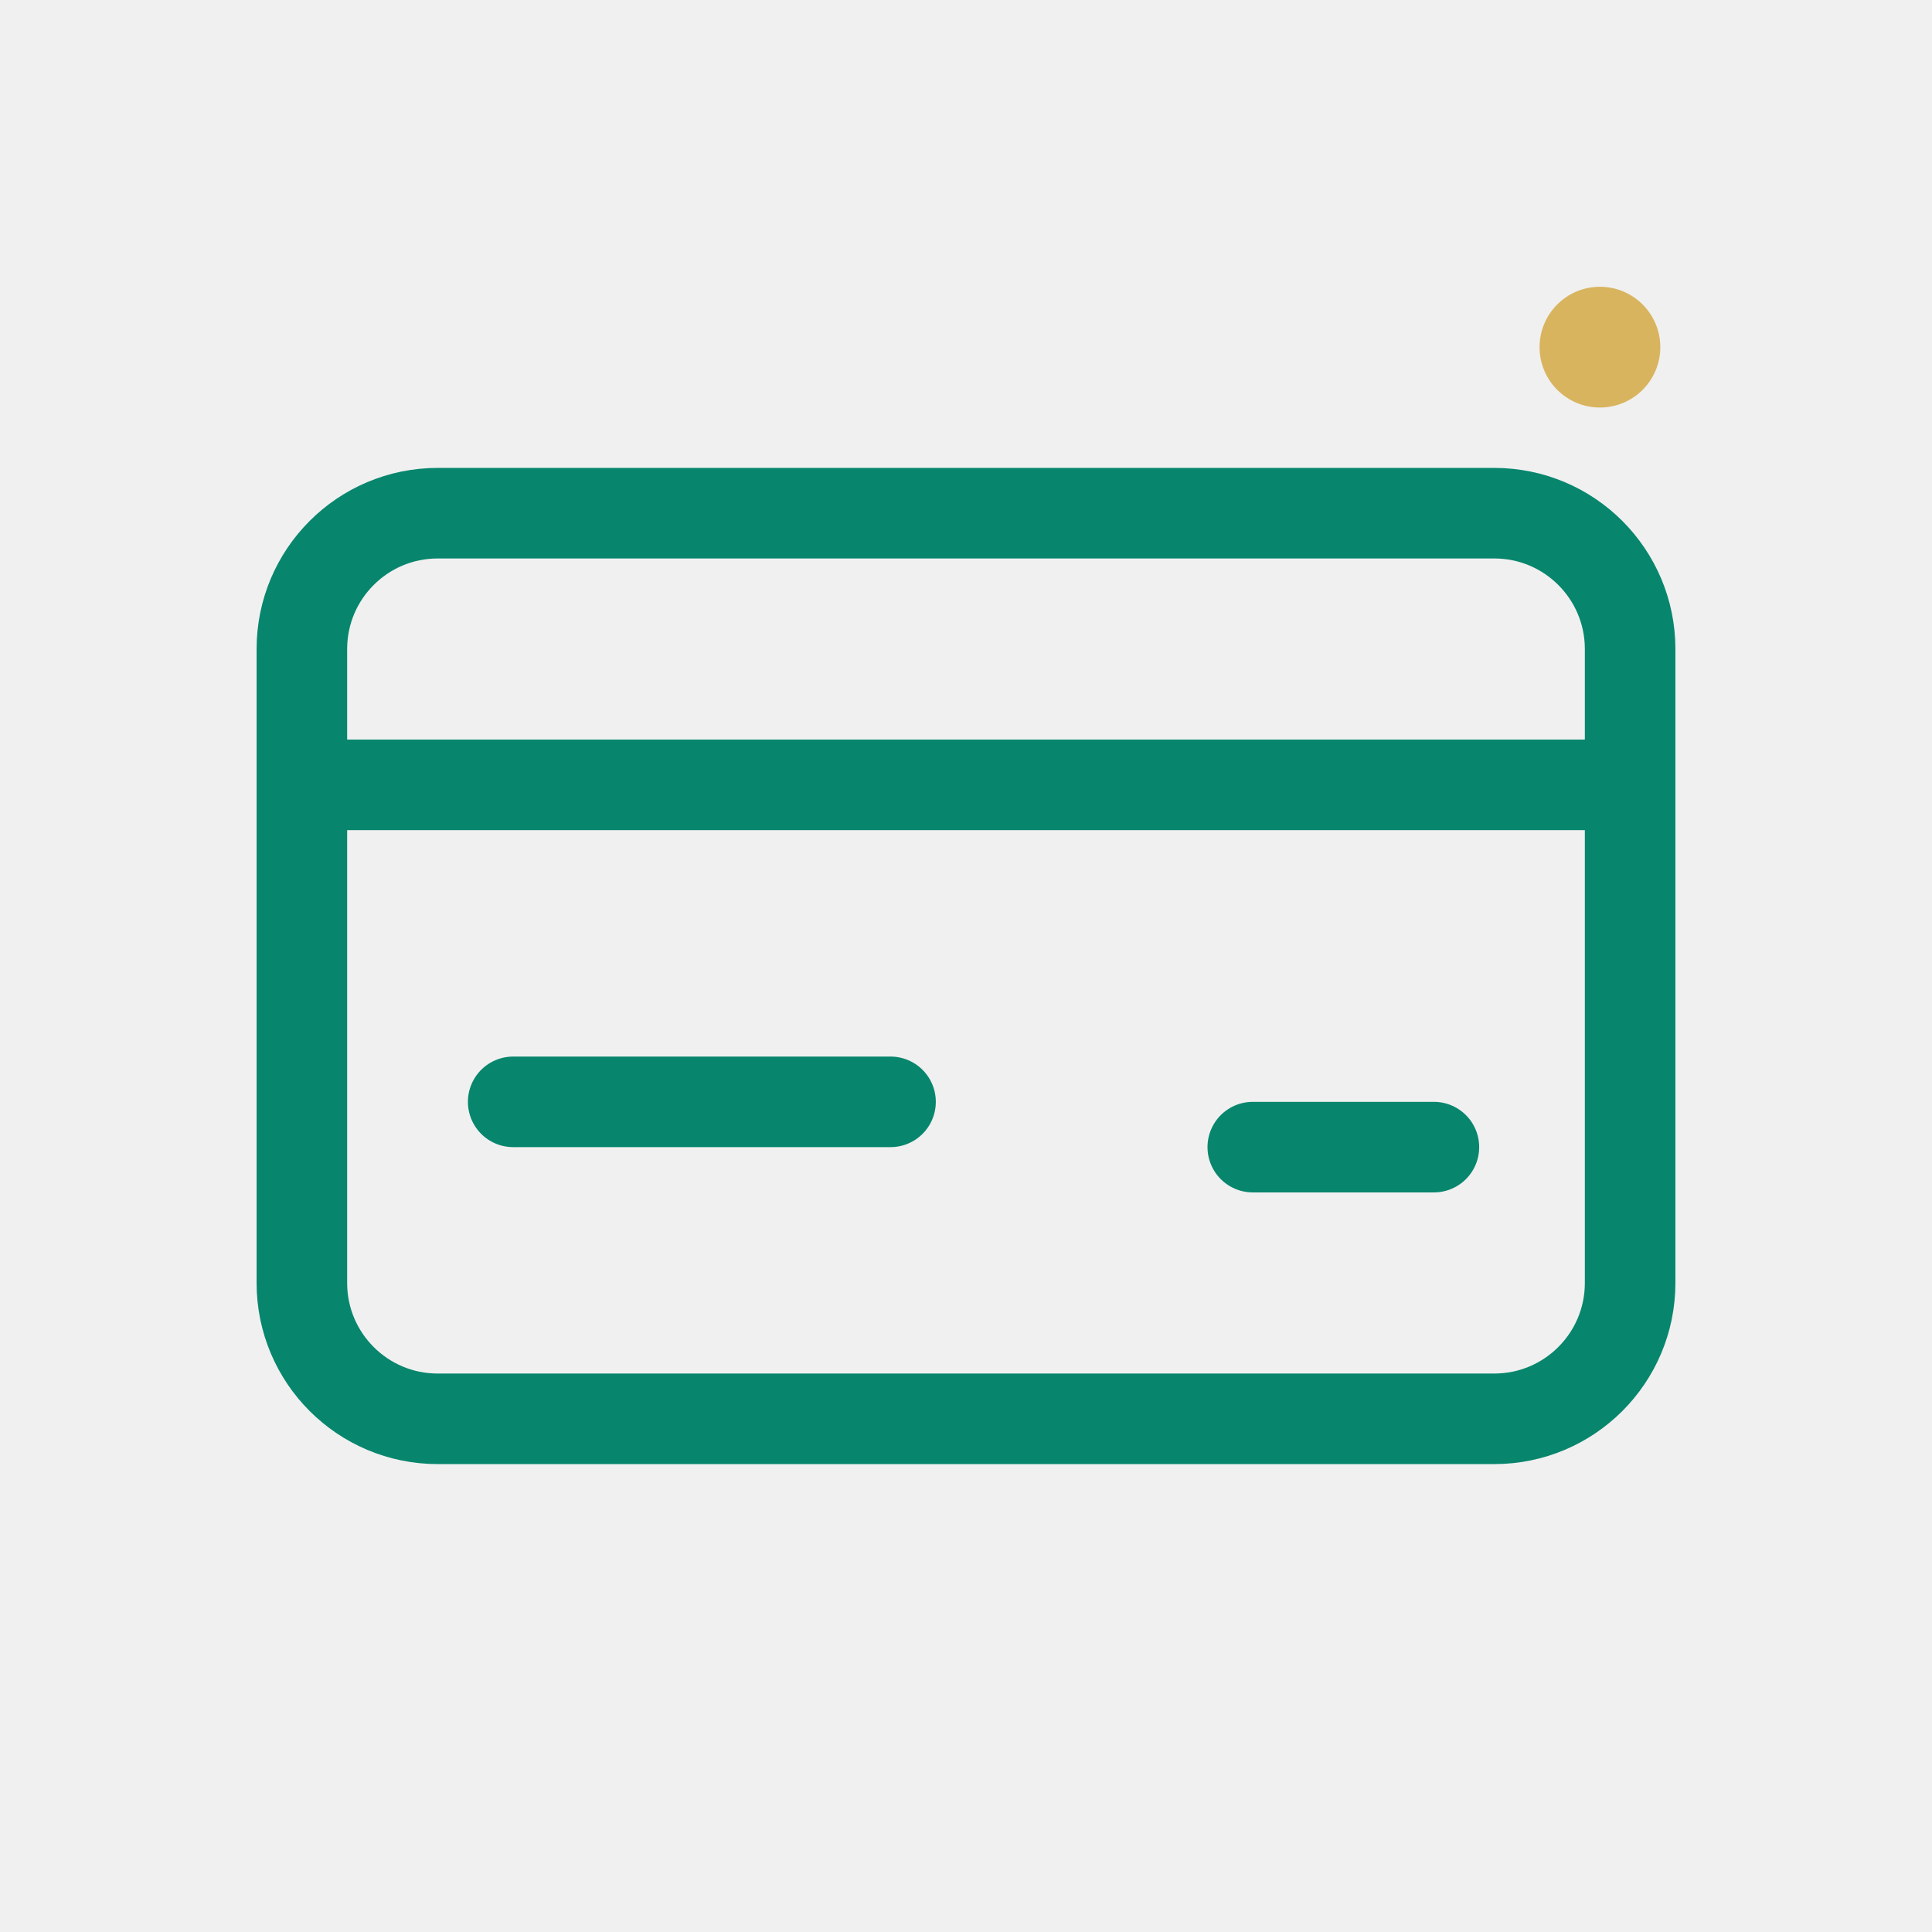
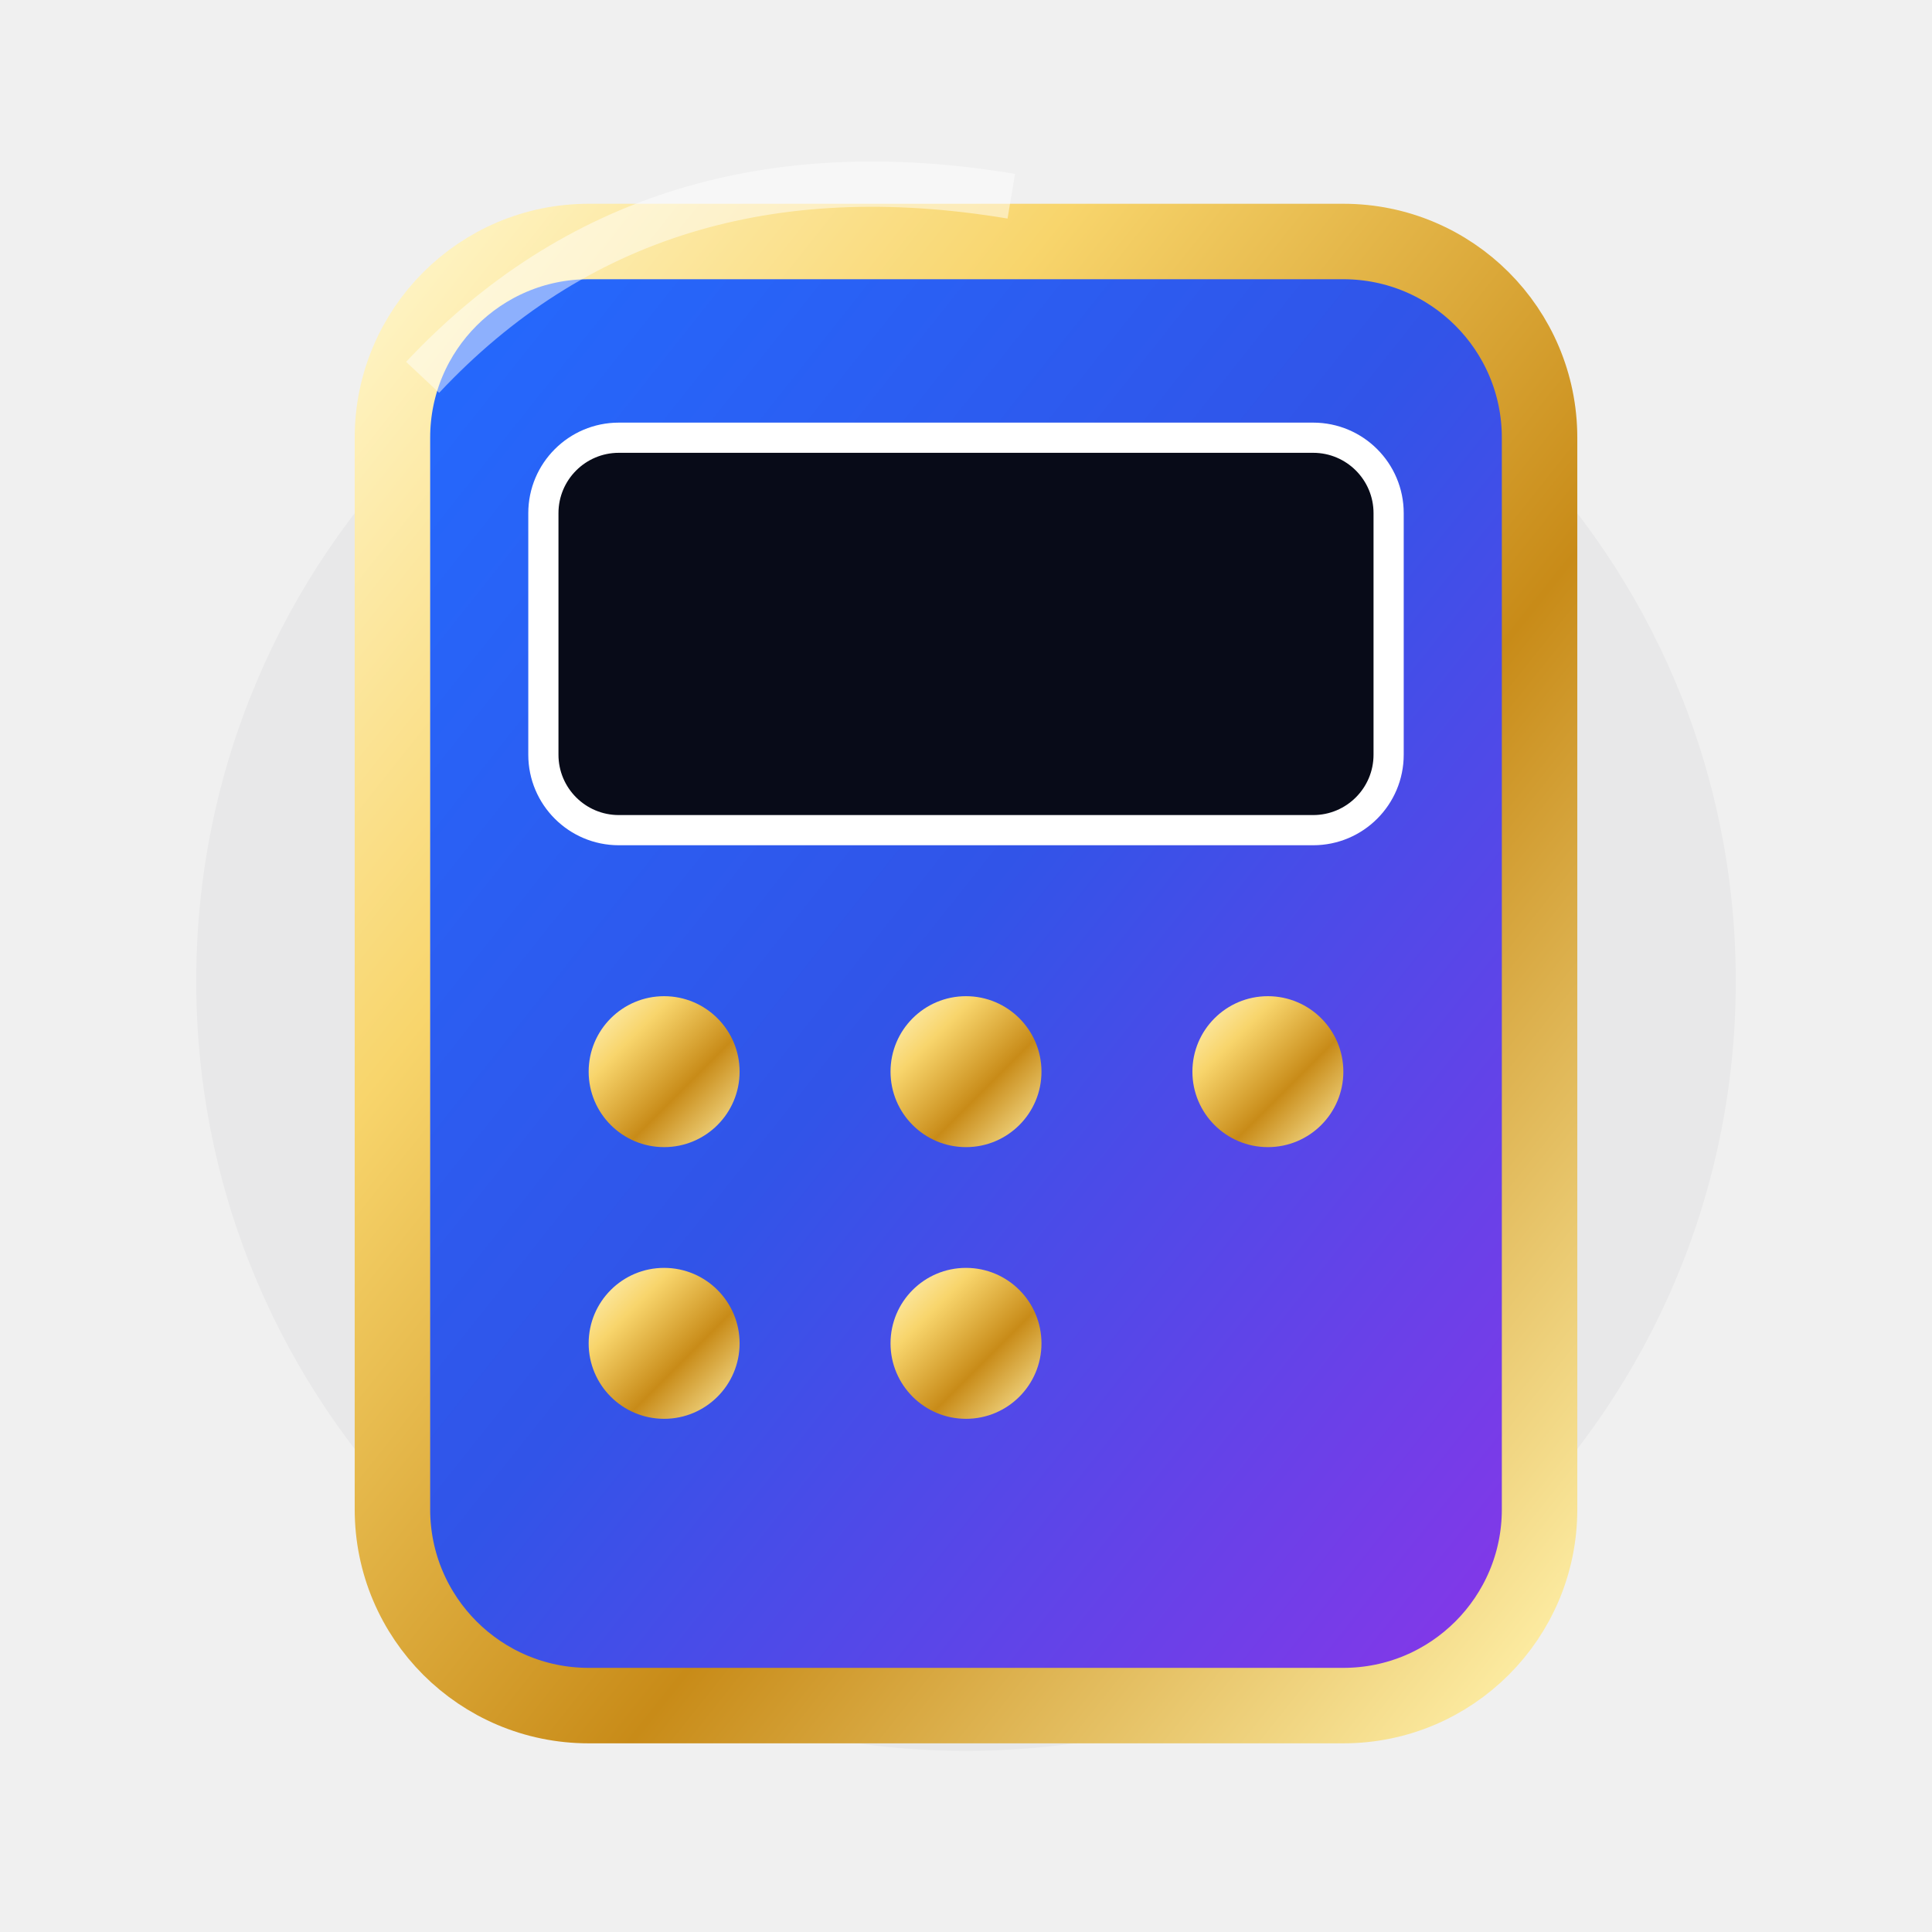
<svg xmlns="http://www.w3.org/2000/svg" width="128" height="128" viewBox="0 0 128 128" role="img" aria-label="الدفع">
-   <g fill="none" stroke="#07866D" stroke-width="6" stroke-linecap="round" stroke-linejoin="round">
-     <rect x="20" y="34" width="88" height="60" rx="9" />
-     <path d="M21 52h86M34 73h25M83 76h12" />
+   <defs>
+     <linearGradient id="royal" x1="0" y1="0" x2="1" y2="1">
+       <stop offset="0" stop-color="#236BFF" />
+       <stop offset=".48" stop-color="#3154E8" />
+       <stop offset="1" stop-color="#8B35E8" />
+     </linearGradient>
+     <linearGradient id="gold" x1="0" y1="0" x2="1" y2="1">
+       <stop offset="0" stop-color="#FFF5C7" />
+       <stop offset=".28" stop-color="#F8D56C" />
+       <stop offset=".62" stop-color="#C88B18" />
+       <stop offset="1" stop-color="#FFF0A8" />
+     </linearGradient>
+     <linearGradient id="tile" x1="0" y1="0" x2="1" y2="1">
+       <stop offset="0" stop-color="#202C56" />
+       <stop offset=".55" stop-color="#11162B" />
+       <stop offset="1" stop-color="#070A14" />
+     </linearGradient>
+   </defs>
+   <circle cx="64" cy="65" r="51" fill="#080B18" opacity=".035" />
+   <g stroke-linecap="round" stroke-linejoin="round">
+     <rect x="26" y="16" width="76" height="97" rx="13" fill="url(#royal)" stroke="url(#gold)" stroke-width="5" />
+     <rect x="36" y="29" width="56" height="26" rx="5" fill="#080B18" stroke="#fff" stroke-width="2" />
+     <path d="M44 42h20" stroke="url(#gold)" stroke-width="3" />
+     <g fill="url(#gold)">
+       <circle cx="44" cy="71" r="5" />
+       <circle cx="64" cy="71" r="5" />
+       <circle cx="84" cy="71" r="5" />
+       <circle cx="44" cy="89" r="5" />
+       <circle cx="64" cy="89" r="5" />
+     </g>
  </g>
-   <circle cx="106" cy="23" r="4" fill="#D9B45F" />
+   <path d="M28 25Q43 9 67 13" fill="none" stroke="#FFFFFF" stroke-width="3" opacity=".48" />
</svg>
